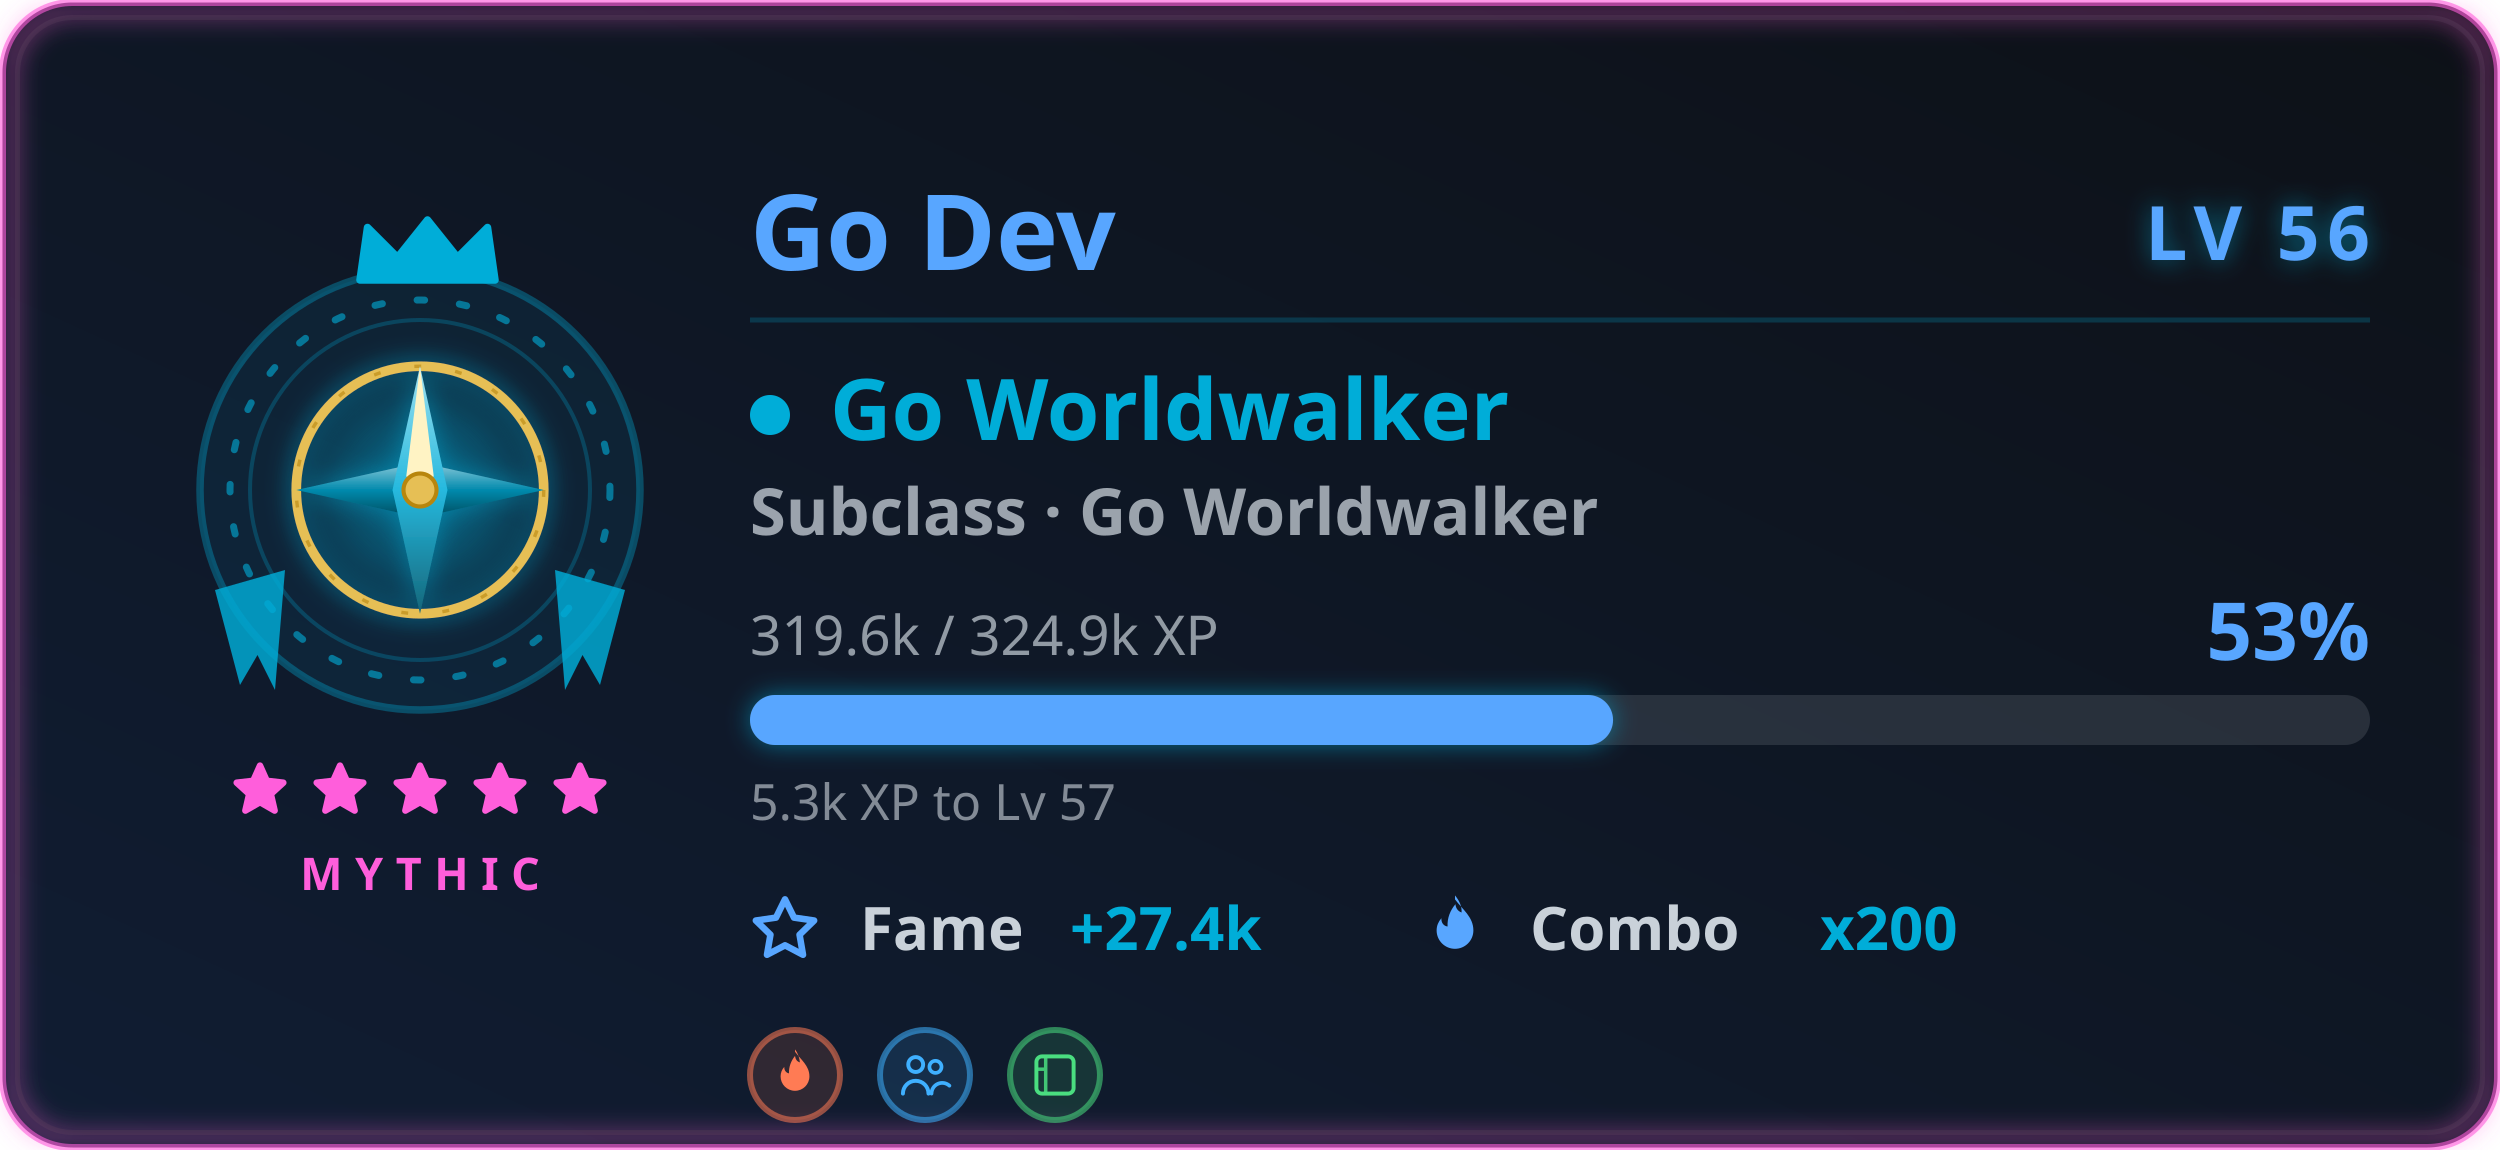
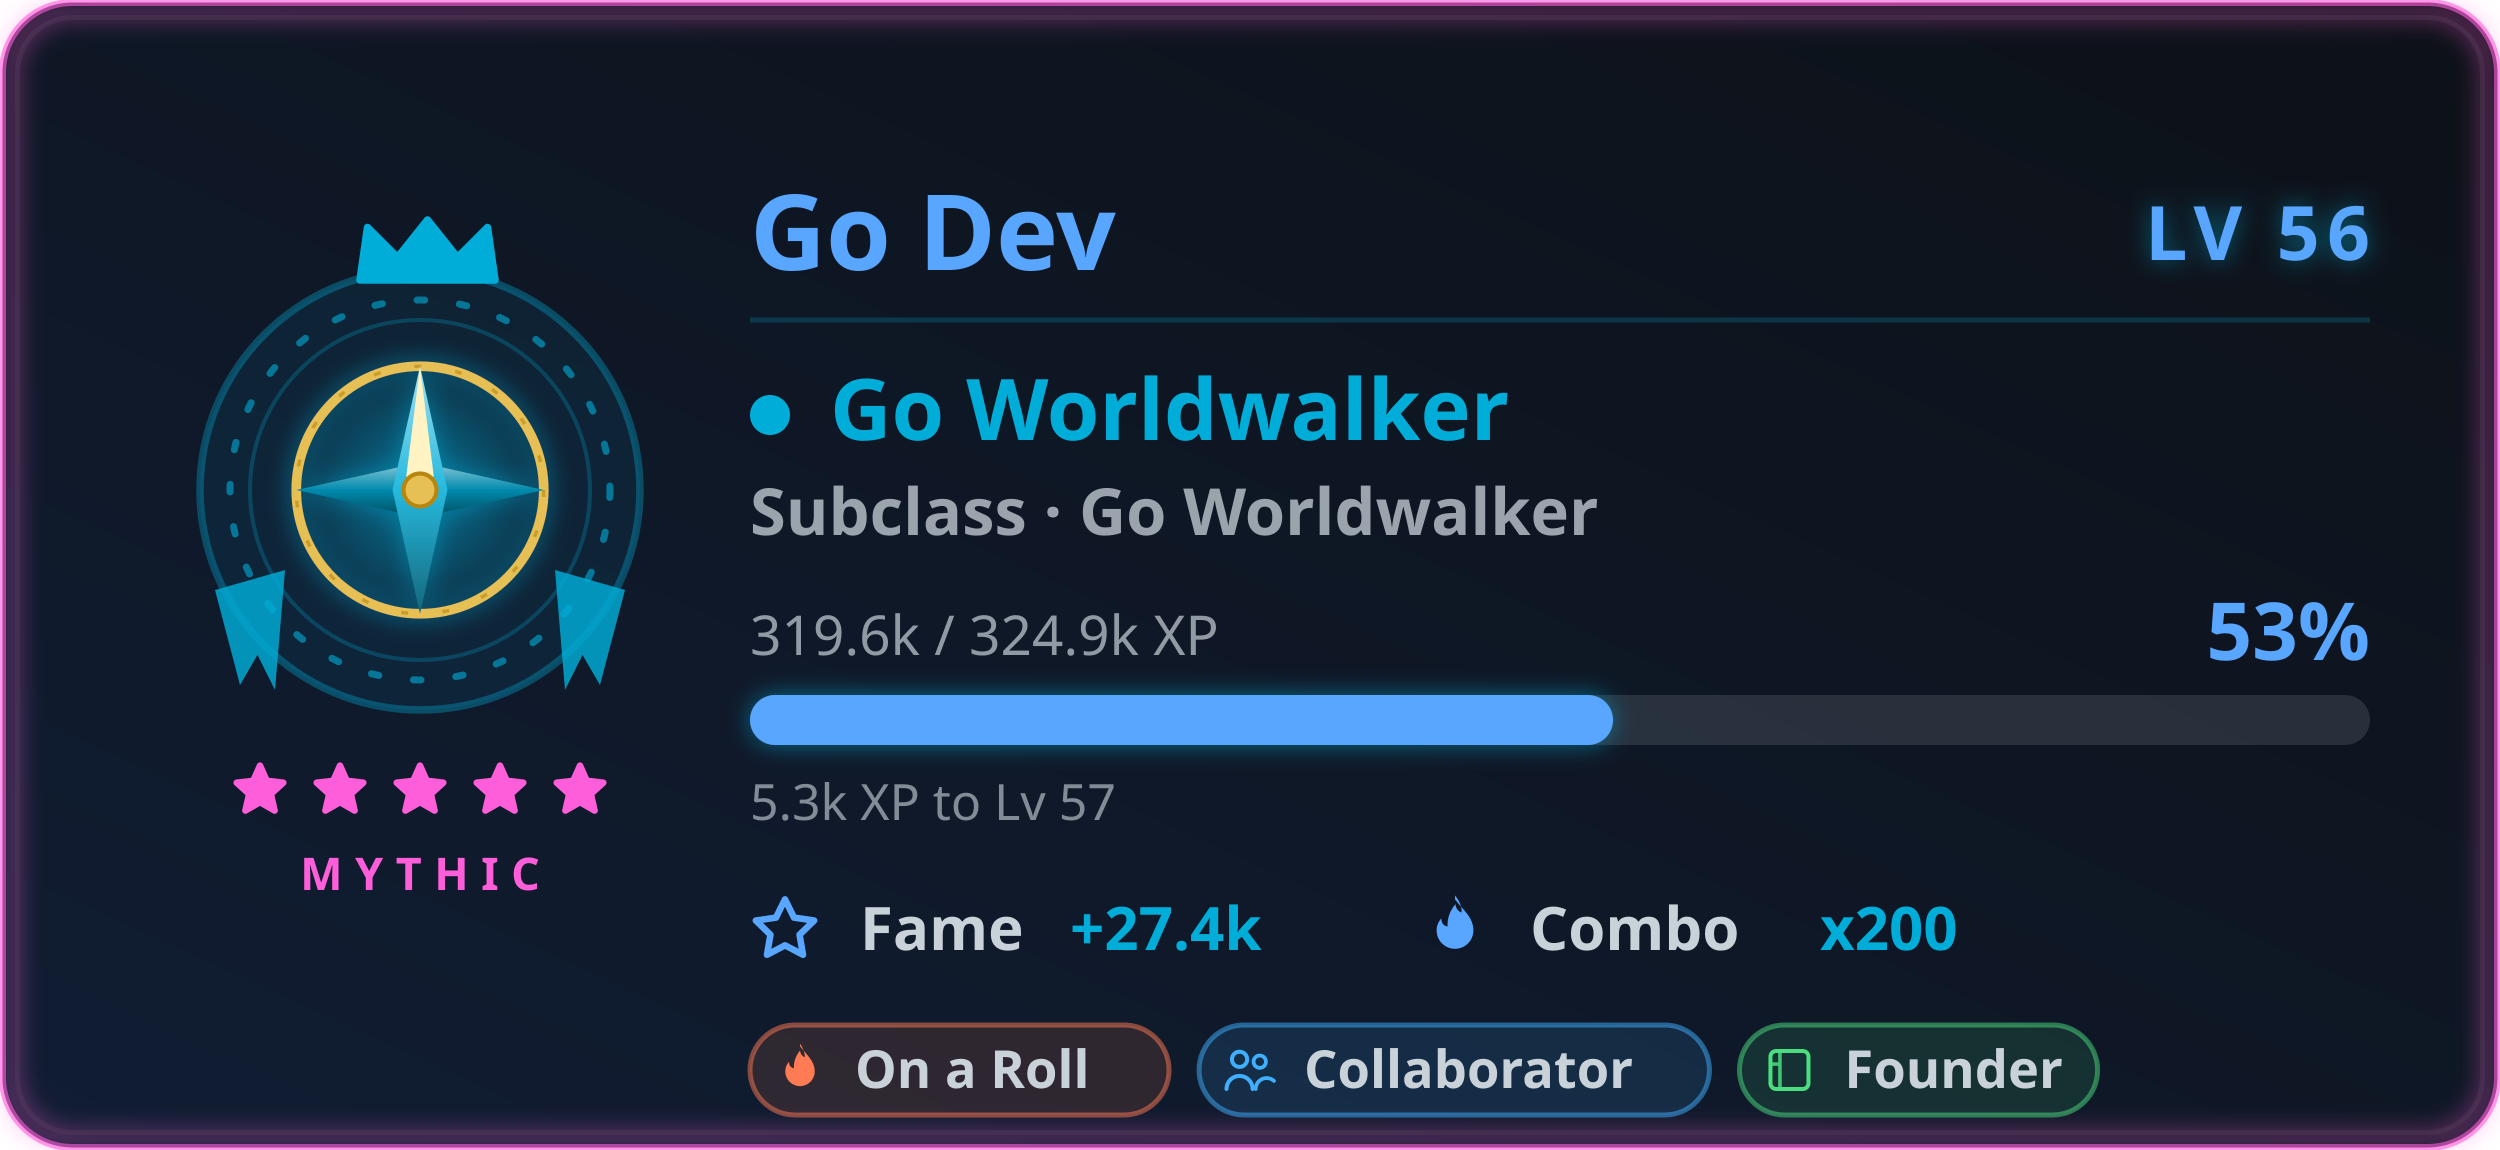
<svg xmlns="http://www.w3.org/2000/svg" width="500" height="230" viewBox="0 0 500 230" role="img" aria-labelledby="card-title-a11y card-desc-a11y">
  <style>
text { font-family: 'Segoe UI', Ubuntu, 'Helvetica Neue', sans-serif; }
.title { font-size: 18px; font-weight: 600; fill: #58a6ff; }
.title-icon { fill: #58a6ff; }
.icon { fill: #58a6ff; }


.gl-name { font-size: 21px; font-weight: 700; fill: #58a6ff; }
.gl-lvl { font-size: 15px; font-weight: 800; letter-spacing: 1.5px; fill: #58a6ff; }
.gl-class { font-size: 17px; font-weight: 700; fill: #00add8; }
.gl-sub { font-size: 13px; font-weight: 600; fill: #c9d1d9; opacity: 0.75; }
.gl-meta { font-size: 11px; fill: #c9d1d9; opacity: 0.7; }
.gl-pct { font-size: 16px; font-weight: 800; fill: #58a6ff; }
.gl-chip-label { font-size: 12px; font-weight: 600; fill: #c9d1d9; }
.gl-chip-value { font-size: 12px; font-weight: 800; fill: #00add8; }
.gl-hint { font-size: 10px; fill: #c9d1d9; opacity: 0.62; }
+ .gl-badge-label { font-size: 10.5px; font-weight: 600; }
.gl-rarity { font-size: 9px; font-weight: 700; letter-spacing: 2.5px; fill: #ff5edb; }

</style>
  <defs>
    <linearGradient id="card-bg" x1="0" y1="0" x2="1" y2="1" gradientTransform="rotate(90, 0.5, 0.5)">
      <stop offset="0.0%" stop-color="#0d1117" />
      <stop offset="100.0%" stop-color="#101d33" />
    </linearGradient>
    <filter id="card-glow" x="-50%" y="-50%" width="200%" height="200%">
      <feGaussianBlur in="SourceGraphic" stdDeviation="3" result="blur" />
      <feFlood flood-color="#58a6ff" flood-opacity="0.55" result="tint" />
      <feComposite in="tint" in2="blur" operator="in" result="softGlow" />
      <feMerge>
        <feMergeNode in="softGlow" />
        <feMergeNode in="SourceGraphic" />
      </feMerge>
    </filter>
    <filter id="gl-glow" x="-60%" y="-60%" width="220%" height="220%">
      <feGaussianBlur in="SourceGraphic" stdDeviation="2.4" result="b" />
      <feFlood flood-color="#00add8" flood-opacity="0.55" result="t" />
      <feComposite in="t" in2="b" operator="in" result="g" />
      <feMerge>
        <feMergeNode in="g" />
        <feMergeNode in="SourceGraphic" />
      </feMerge>
    </filter>
    <filter id="gl-rarity" x="-20%" y="-20%" width="140%" height="140%">
      <feGaussianBlur stdDeviation="2.4" />
    </filter>
  </defs>
  <rect x="0.5" y="0.5" width="499" height="229" rx="14" fill="url(#card-bg)" stroke="#ff5edb" stroke-width="1.4" stroke-opacity="0.6" />
  <rect x="3.5" y="3.5" width="493" height="223" rx="11" fill="none" stroke="#30363d" stroke-opacity="0.4" />
  <rect x="2" y="2" width="496" height="226" rx="13" fill="none" stroke="#ff5edb" stroke-width="3.5" stroke-opacity="0.4" filter="url(#gl-rarity)" />
  <g class="fade">
    <g class="">
      <g class="flourish">
        <g transform="translate(84,0)">
          <g transform="translate(0,98)" fill="#00add8" opacity="0.82">
            <path d="M27 16 L41 20 L36 39 L32.5 33 L29 40 Z" />
          </g>
        </g>
        <g transform="translate(84,0) scale(-1,1)">
          <g transform="translate(0,98)" fill="#00add8" opacity="0.82">
            <path d="M27 16 L41 20 L36 39 L32.5 33 L29 40 Z" />
          </g>
        </g>
      </g>
      <circle cx="84" cy="98" r="44" fill="#00add8" fill-opacity="0.08" stroke="#00add8" stroke-opacity="0.35" stroke-width="1.5" />
      <g class="">
        <circle cx="84" cy="98" r="38" fill="none" stroke="#00add8" stroke-opacity="0.6" stroke-width="1.4" stroke-dasharray="1.5 7" stroke-linecap="round" />
        <circle cx="84" cy="98" r="34" fill="none" stroke="#00add8" stroke-opacity="0.25" stroke-width="0.8" />
      </g>
      <g class="" filter="url(#gl-glow)">
        <svg class="" x="51" y="65" width="66" height="66" viewBox="0 0 48 48" aria-hidden="true">
          <defs>
            <radialGradient id="goHalo" cx="0.5" cy="0.5" r="0.5">
              <stop offset="0" stop-color="#00add8" stop-opacity="0.42" />
              <stop offset="1" stop-color="#00add8" stop-opacity="0" />
            </radialGradient>
            <linearGradient id="goStarA" x1="0" y1="0" x2="0" y2="1">
              <stop offset="0" stop-color="#9de0f0" />
              <stop offset="0.5" stop-color="#26b9de" />
              <stop offset="1" stop-color="#15667a" />
            </linearGradient>
            <linearGradient id="goStarB" x1="0" y1="0" x2="0" y2="1">
              <stop offset="0" stop-color="#8ccada" />
              <stop offset="0.5" stop-color="#008aad" />
              <stop offset="1" stop-color="#004c5f" />
            </linearGradient>
          </defs>
          <circle cx="24" cy="24" r="21" fill="url(#goHalo)" />
          <circle cx="24" cy="24" r="18" fill="none" stroke="#e6bf55" stroke-width="1.4" />
          <circle cx="24" cy="24" r="18" fill="none" stroke="#b8860b" stroke-width="0.5" stroke-dasharray="1 5" opacity="0.6" />
          <path d="M6 24 L24 20 L42 24 L24 28 Z" fill="url(#goStarB)" />
          <path d="M24 6 L28 24 L24 42 L20 24 Z" fill="url(#goStarA)" />
          <path d="M24 6 L26 22 L24 24 L22 22 Z" fill="#fff3c4" />
          <circle cx="24" cy="24" r="2.4" fill="#e6bf55" stroke="#b8860b" stroke-width="0.6" />
        </svg>
      </g>
      <g transform="translate(69, 42.5) scale(1.5)">
        <path d="M2 9 L3 2 L7 6 L11 1 L15 6 L19 2 L20 9 Z" fill="#00add8" stroke="#00add8" stroke-width="1" stroke-linejoin="round" />
      </g>
    </g>
    <g>
      <g class="" transform="translate(45.5, 151.5) scale(0.5416667)" fill="#ff5edb" stroke="#ff5edb" stroke-width="2.4" stroke-linejoin="round" stroke-linecap="round" opacity="1">
        <path d="M12 3 L14.5 8.6 L20.6 9.3 L16 13.5 L17.4 19.6 L12 16.5 L6.6 19.6 L8 13.5 L3.4 9.3 L9.5 8.6 Z" />
      </g>
      <g class="" transform="translate(61.5, 151.5) scale(0.5416667)" fill="#ff5edb" stroke="#ff5edb" stroke-width="2.4" stroke-linejoin="round" stroke-linecap="round" opacity="1">
        <path d="M12 3 L14.5 8.6 L20.6 9.3 L16 13.5 L17.4 19.6 L12 16.5 L6.6 19.6 L8 13.5 L3.4 9.3 L9.5 8.6 Z" />
      </g>
      <g class="" transform="translate(77.5, 151.5) scale(0.5416667)" fill="#ff5edb" stroke="#ff5edb" stroke-width="2.4" stroke-linejoin="round" stroke-linecap="round" opacity="1">
        <path d="M12 3 L14.5 8.6 L20.6 9.3 L16 13.5 L17.4 19.6 L12 16.5 L6.6 19.6 L8 13.5 L3.4 9.3 L9.5 8.6 Z" />
      </g>
      <g class="" transform="translate(93.5, 151.5) scale(0.5416667)" fill="#ff5edb" stroke="#ff5edb" stroke-width="2.4" stroke-linejoin="round" stroke-linecap="round" opacity="1">
        <path d="M12 3 L14.5 8.6 L20.6 9.3 L16 13.5 L17.4 19.6 L12 16.5 L6.6 19.6 L8 13.5 L3.4 9.3 L9.5 8.6 Z" />
      </g>
      <g class="" transform="translate(109.5, 151.5) scale(0.5416667)" fill="#ff5edb" stroke="#ff5edb" stroke-width="2.4" stroke-linejoin="round" stroke-linecap="round" opacity="1">
        <path d="M12 3 L14.5 8.6 L20.6 9.3 L16 13.5 L17.4 19.6 L12 16.5 L6.6 19.6 L8 13.5 L3.4 9.3 L9.5 8.6 Z" />
      </g>
    </g>
    <text class="gl-rarity" x="84" y="178" text-anchor="middle">MYTHIC</text>
  </g>
  <g class="fade" style="animation-delay:.15s">
    <text class="gl-name" x="150" y="54">Go Dev</text>
    <text class="gl-lvl glow-pulse" x="474" y="52" text-anchor="end" filter="url(#gl-glow)">LV 56</text>
    <line x1="150" y1="64" x2="474" y2="64" stroke="#00add8" stroke-opacity="0.22" stroke-width="1" />
    <circle cx="154" cy="83" r="4" fill="#00add8" />
    <text class="gl-class" x="166" y="88">Go Worldwalker</text>
    <text class="gl-sub" x="150" y="107">Subclass · Go Worldwalker</text>
    <text class="gl-meta" x="150" y="131">319.6k / 324.9k XP</text>
    <text class="gl-pct " x="474" y="132" text-anchor="end">53%</text>
    <rect x="150" y="139" width="324" height="10" rx="5" fill="#c9d1d9" fill-opacity="0.14" />
    <rect class="xp-fill " x="150" y="139" width="172.609" height="10" rx="5" fill="#58a6ff" filter="url(#gl-glow)" />
    <text class="gl-hint" x="150" y="164">5.3k XP to Lv 57</text>
    <g transform="translate(150, 190)">
      <svg class="icon" x="0" y="-11" width="14" height="14" viewBox="0 0 16 16" aria-hidden="true">
        <path fill-rule="evenodd" d="M8 .25a.75.75 0 0 1 .673.418l1.882 3.815 4.21.612a.75.75 0 0 1 .416 1.279l-3.046 2.97.719 4.192a.75.75 0 0 1-1.088.791L8 12.347l-3.766 1.98a.75.75 0 0 1-1.088-.79l.72-4.194L.818 6.374a.75.75 0 0 1 .416-1.28l4.21-.611L7.327.668A.75.75 0 0 1 8 .25zm0 2.445L6.615 5.5a.75.75 0 0 1-.564.41l-3.097.45 2.24 2.184a.75.75 0 0 1 .216.664l-.528 3.084 2.769-1.456a.75.75 0 0 1 .698 0l2.77 1.456-.53-3.084a.75.75 0 0 1 .216-.664l2.24-2.183-3.096-.45a.75.75 0 0 1-.564-.41L8 2.694v.001z" />
      </svg>
      <text class="gl-chip-label" x="22" y="0">Fame</text>
      <text class="gl-chip-value" x="64" y="0">+27.4k</text>
    </g>
    <g transform="translate(284, 190)">
      <svg class="icon" x="0" y="-11" width="14" height="14" viewBox="0 0 16 16" aria-hidden="true">
        <path fill-rule="evenodd" d="M8 1c1.7 2.3 4.2 4 4.2 7.1a4.2 4.2 0 0 1-8.4 0c0-1.1.4-2 1.1-2.8-.1 1 .5 1.8 1.4 1.9-.1-1.9.6-3.7 1.8-5.1.1 1 .6 1.6 1.4 1.9.1-1.4-.5-2.7-1.5-3.9z" />
      </svg>
      <text class="gl-chip-label" x="22" y="0">Combo</text>
      <text class="gl-chip-value" x="80" y="0">x200</text>
    </g>
  </g>
  <g class="fade" style="animation-delay:.2s">
-     <g transform="translate(159, 215)">
-       <g transform="translate(0, 0)">
-         <circle r="9" fill="#ff7b54" fill-opacity="0.14" stroke="#ff7b54" stroke-opacity="0.55" stroke-width="1.2" />
-         <g transform="translate(-5.58, -5.58) scale(0.465)">
-           <path d="M12 2c2.5 3.4 6.2 6 6.2 10.6a6.2 6.2 0 0 1-12.4 0c0-1.6.6-3 1.6-4.1-.1 1.5.8 2.6 2 2.8-.1-2.8.9-5.4 2.6-7.5.2 1.5.9 2.4 2.1 2.8-.2-2-.8-4-2.1-5.6Z" fill="#ff7b54" />
-         </g>
+     <g>
+       <rect x="150" y="205" width="83.81" height="18" rx="9" fill="#ff7b54" fill-opacity="0.13" stroke="#ff7b54" stroke-opacity="0.5" stroke-width="1" />
+       <g transform="translate(154.3, 208.3) scale(0.475)">
+         <path d="M12 2c2.5 3.4 6.2 6 6.2 10.6a6.2 6.2 0 0 1-12.4 0c0-1.6.6-3 1.6-4.1-.1 1.5.8 2.6 2 2.8-.1-2.8.9-5.4 2.6-7.5.2 1.5.9 2.4 2.1 2.8-.2-2-.8-4-2.1-5.6Z" fill="#ff7b54" />
      </g>
-       <g transform="translate(26, 0)">
-         <circle r="9" fill="#3fb0ff" fill-opacity="0.14" stroke="#3fb0ff" stroke-opacity="0.55" stroke-width="1.2" />
-         <g transform="translate(-5.58, -5.58) scale(0.465)">
-           <circle cx="8" cy="7.5" r="3.2" fill="none" stroke="#3fb0ff" stroke-width="1.7" />
-           <path d="M2.5 20a5.5 5.5 0 0 1 11 0" fill="none" stroke="#3fb0ff" stroke-width="1.7" stroke-linecap="round" />
-           <circle cx="16.5" cy="8.5" r="2.6" fill="none" stroke="#3fb0ff" stroke-width="1.6" />
-           <path d="M14.8 20a4.6 4.6 0 0 1 7.7-3.4" fill="none" stroke="#3fb0ff" stroke-width="1.6" stroke-linecap="round" />
-         </g>
+       <text class="gl-badge-label" x="171" y="217.6" fill="#c9d1d9">On a Roll</text>
+     </g>
+     <g>
+       <rect x="239.81" y="205" width="102.08" height="18" rx="9" fill="#3fb0ff" fill-opacity="0.13" stroke="#3fb0ff" stroke-opacity="0.5" stroke-width="1" />
+       <g transform="translate(244.11, 208.3) scale(0.475)">
+         <circle cx="8" cy="7.5" r="3.2" fill="none" stroke="#3fb0ff" stroke-width="1.7" />
+         <path d="M2.5 20a5.5 5.5 0 0 1 11 0" fill="none" stroke="#3fb0ff" stroke-width="1.7" stroke-linecap="round" />
+         <circle cx="16.5" cy="8.5" r="2.6" fill="none" stroke="#3fb0ff" stroke-width="1.6" />
+         <path d="M14.8 20a4.6 4.6 0 0 1 7.7-3.4" fill="none" stroke="#3fb0ff" stroke-width="1.6" stroke-linecap="round" />
      </g>
-       <g transform="translate(52, 0)">
-         <circle r="9" fill="#4ade80" fill-opacity="0.14" stroke="#4ade80" stroke-opacity="0.55" stroke-width="1.2" />
-         <g transform="translate(-5.58, -5.58) scale(0.465)">
-           <rect x="4" y="4" width="16" height="16" rx="2.4" fill="none" stroke="#4ade80" stroke-width="1.7" />
-           <path d="M8 4v16 M4 9.5h4" fill="none" stroke="#4ade80" stroke-width="1.5" opacity="0.85" />
-         </g>
+       <text class="gl-badge-label" x="260.81" y="217.6" fill="#c9d1d9">Collaborator</text>
+     </g>
+     <g>
+       <rect x="347.89" y="205" width="71.63" height="18" rx="9" fill="#4ade80" fill-opacity="0.13" stroke="#4ade80" stroke-opacity="0.5" stroke-width="1" />
+       <g transform="translate(352.19, 208.3) scale(0.475)">
+         <rect x="4" y="4" width="16" height="16" rx="2.4" fill="none" stroke="#4ade80" stroke-width="1.7" />
+         <path d="M8 4v16 M4 9.5h4" fill="none" stroke="#4ade80" stroke-width="1.5" opacity="0.85" />
      </g>
+       <text class="gl-badge-label" x="368.89" y="217.6" fill="#c9d1d9">Founder</text>
    </g>
  </g>
</svg>
